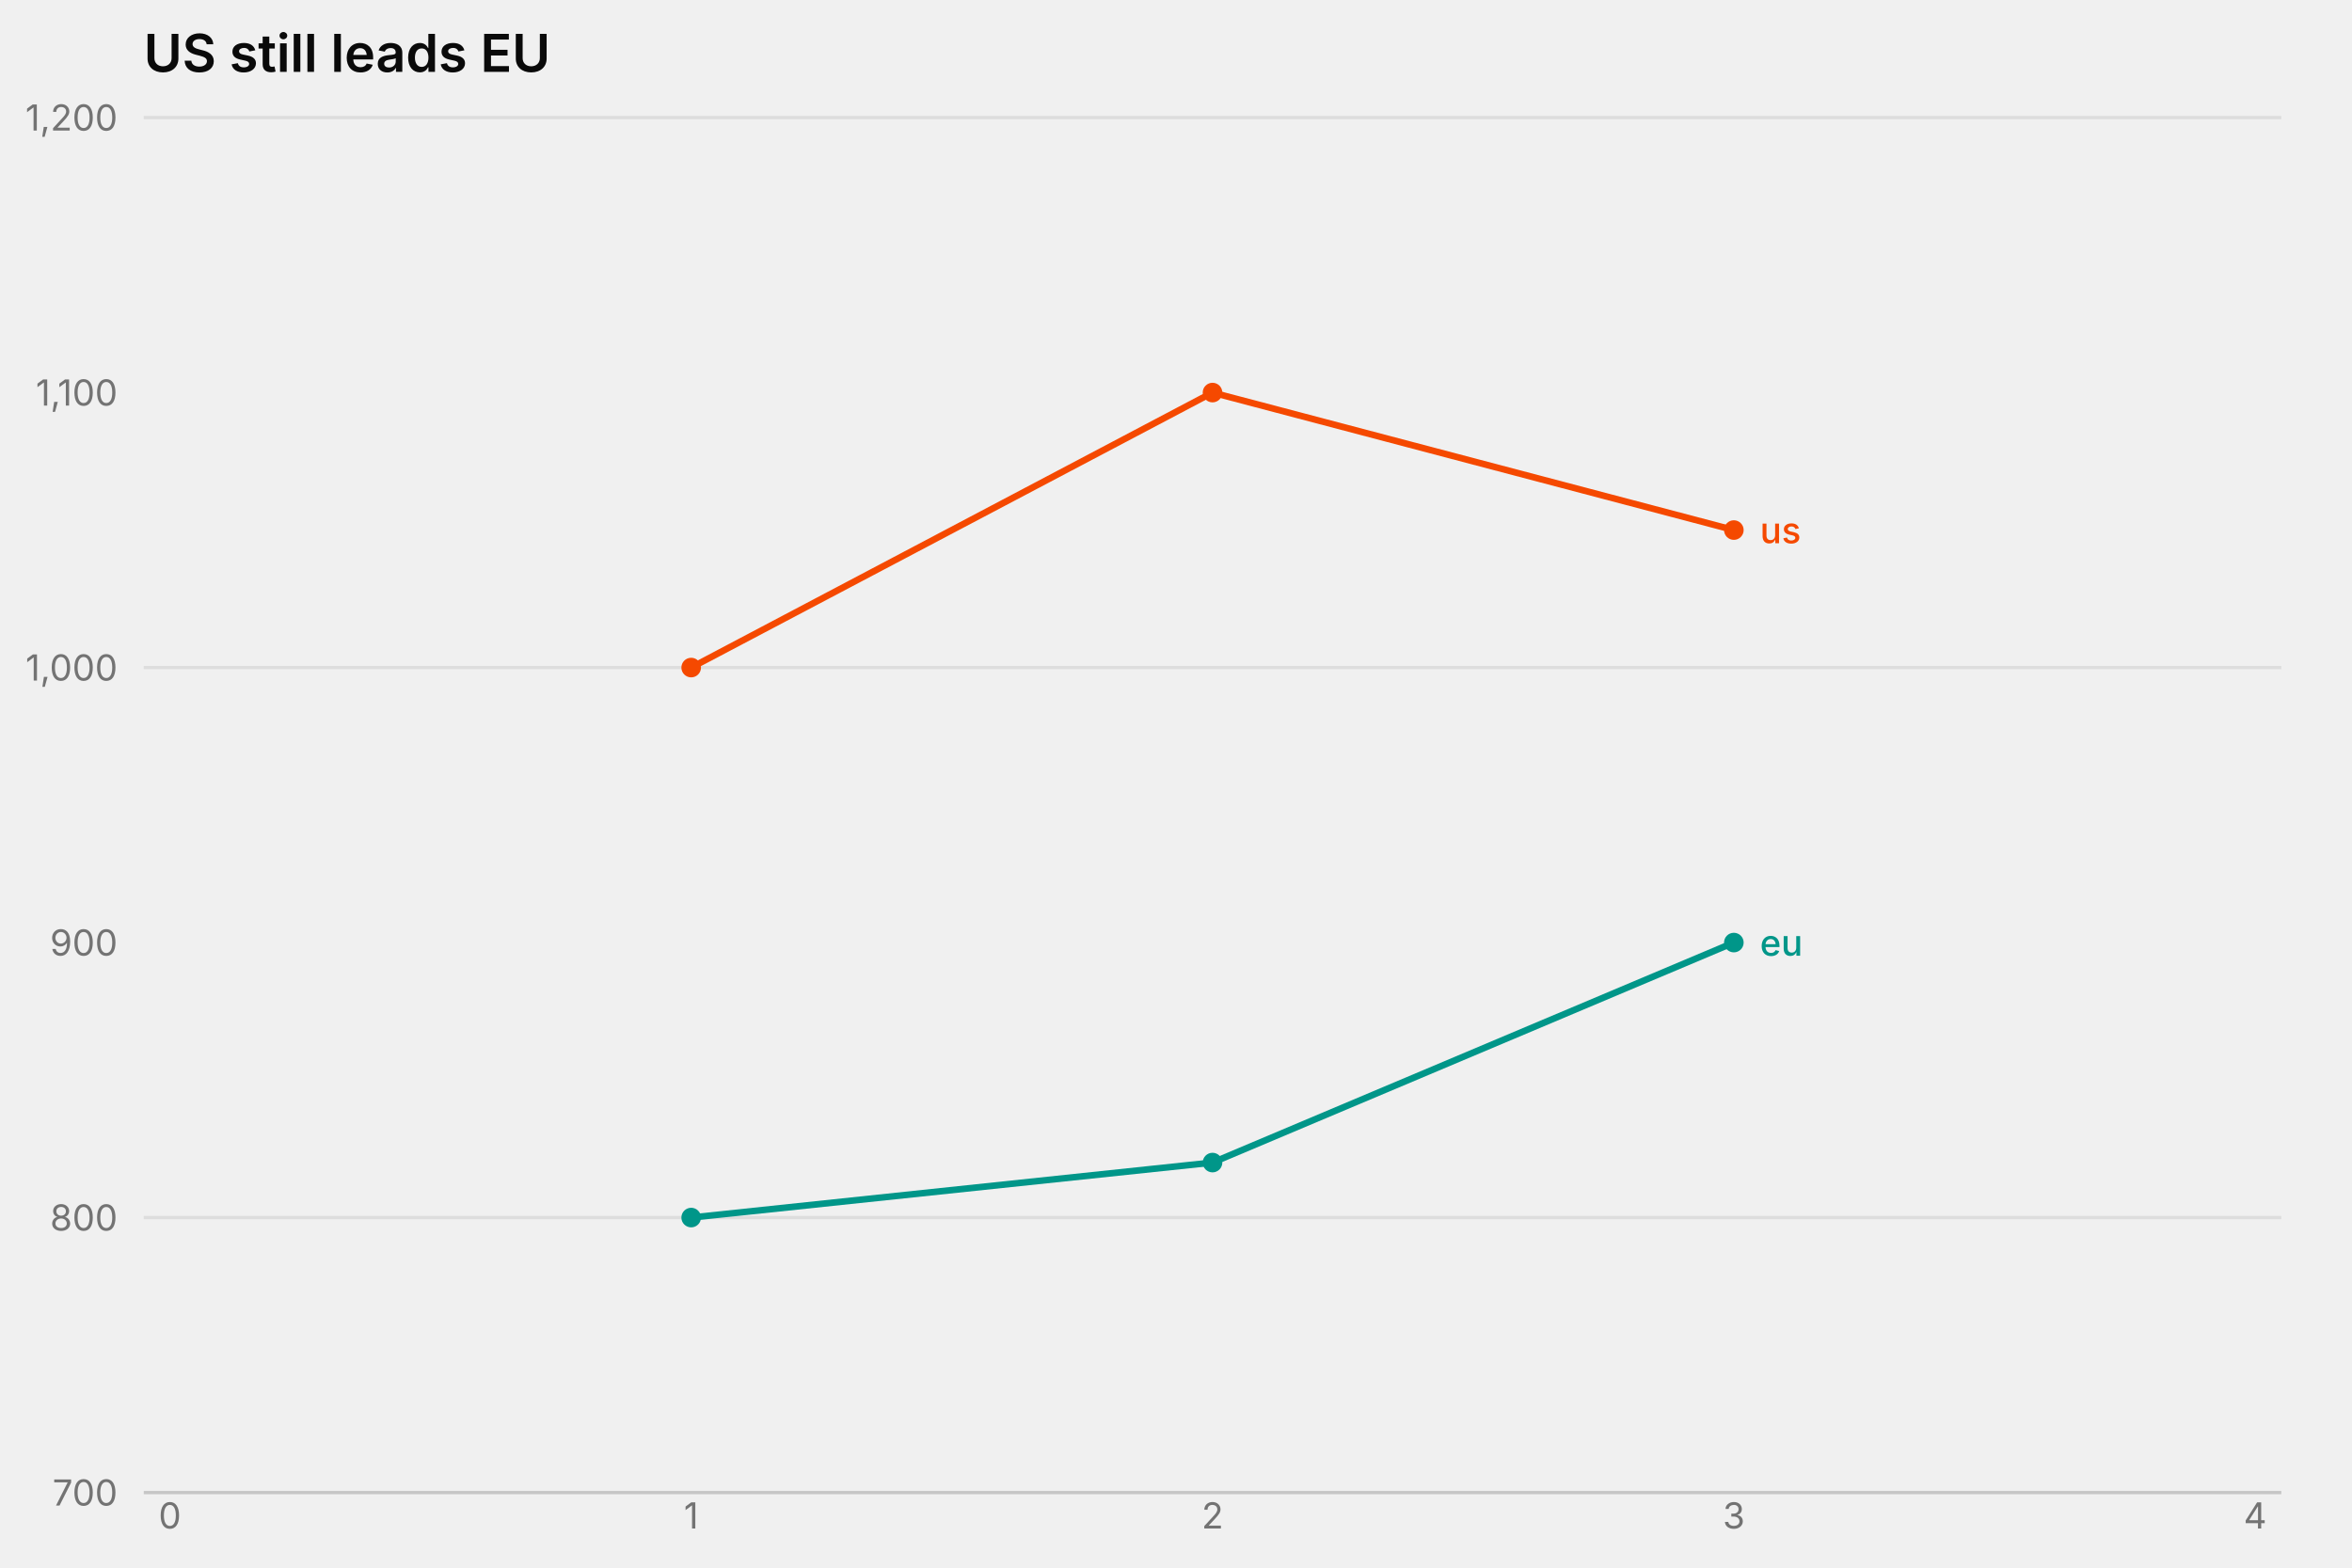
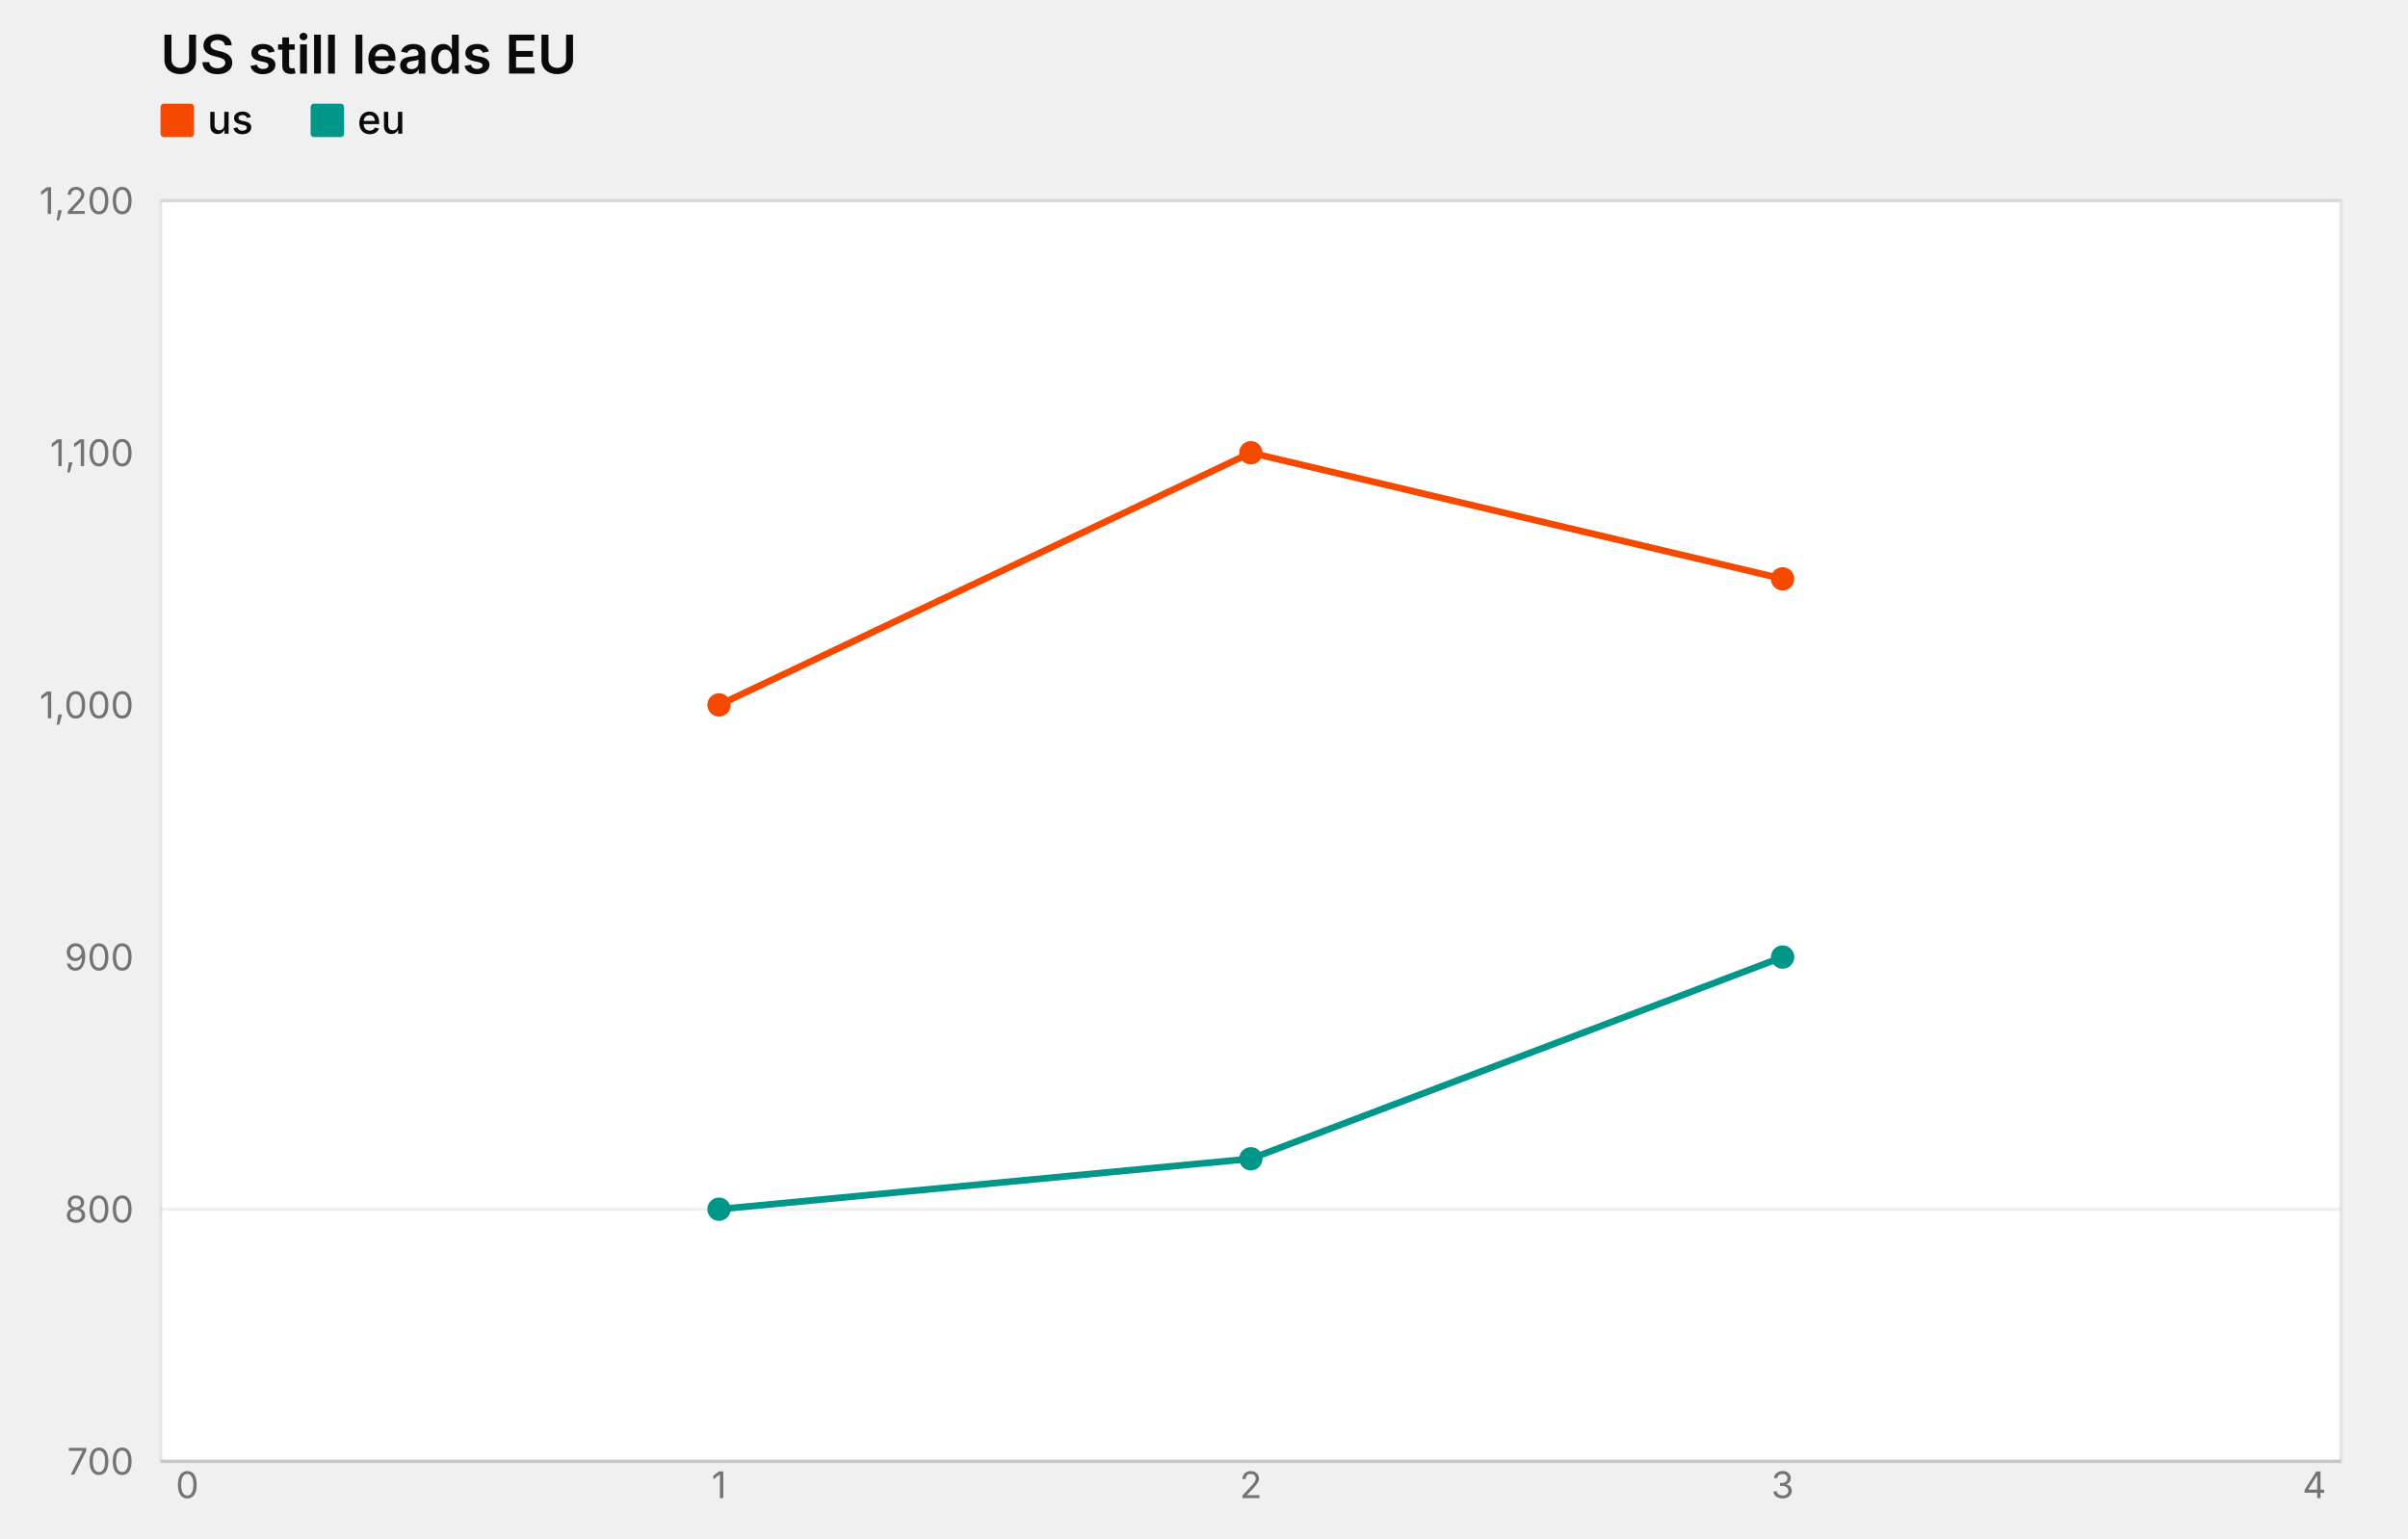
- <svg xmlns="http://www.w3.org/2000/svg" width="720" height="480" viewBox="0 0 720 480" role="img" aria-label="line chart: US still leads EU, 6 rows, series region" aria-labelledby="mv-e1001338f4d6a6a3-title" aria-describedby="mv-e1001338f4d6a6a3-desc" data-markvis="2" data-chart-type="line" data-id="mv-e1001338f4d6a6a3" font-family="Inter, ui-sans-serif, system-ui, -apple-system, &quot;Segoe UI&quot;, sans-serif" font-size="12">
-   <text x="44" y="22" text-anchor="start" font-size="16" font-weight="600" fill="#0A0A0A">US still leads EU</text>
-   <g fill="none" stroke="#0A0A0A" stroke-opacity="0.08" stroke-width="1">
-     <line x1="44" x2="698.36" y1="372.8" y2="372.8" />
-     <line x1="44" x2="698.36" y1="204.4" y2="204.4" />
-     <line x1="44" x2="698.36" y1="36" y2="36" />
+ <svg xmlns="http://www.w3.org/2000/svg" width="720" height="460" viewBox="0 0 720 460" role="img" aria-label="line chart: US still leads EU, 6 rows, series region" aria-labelledby="mv-e1001338f4d6a6a3-title" aria-describedby="mv-e1001338f4d6a6a3-desc" data-markvis="2" data-chart-type="line" data-id="mv-e1001338f4d6a6a3" font-family="Inter, ui-sans-serif, system-ui, -apple-system, &quot;Segoe UI&quot;, sans-serif" font-size="12">
+   <text x="48" y="22" text-anchor="start" font-size="16" font-weight="600" fill="#0A0A0A">US still leads EU</text>
+   <g font-size="12" font-weight="500" fill="#0A0A0A">
+     <rect x="48" y="31" width="10" height="10" fill="#F54900" rx="1" />
+     <text x="62" y="40" data-legend="us">us</text>
+     <rect x="92.88" y="31" width="10" height="10" fill="#009689" rx="1" />
+     <text x="106.88" y="40" data-legend="eu">eu</text>
  </g>
-   <path d="M44 457 L698.36 457" fill="none" stroke="#0A0A0A" stroke-opacity="0.18" stroke-width="1" />
+   <rect x="48" y="60" width="652" height="377" fill="#ffffff" data-plot-bg="1" />
+   <rect x="48" y="60" width="652" height="377" fill="none" stroke="#e5e5e5" stroke-width="1" data-plot-border="1" />
+   <g fill="none" stroke="#0A0A0A" stroke-opacity="0.06" stroke-width="1">
+     <line x1="48" x2="700" y1="361.6" y2="361.6" />
+     <line x1="48" x2="700" y1="60" y2="60" />
+   </g>
+   <path d="M48 437 L700 437" fill="none" stroke="#0A0A0A" stroke-opacity="0.14" stroke-width="1" />
  <g fill="#737373" font-size="11" font-weight="400">
-     <text x="36" y="457" text-anchor="end" dominant-baseline="middle">700</text>
-     <text x="36" y="372.8" text-anchor="end" dominant-baseline="middle">800</text>
-     <text x="36" y="288.6" text-anchor="end" dominant-baseline="middle">900</text>
-     <text x="36" y="204.4" text-anchor="end" dominant-baseline="middle">1,000</text>
-     <text x="36" y="120.2" text-anchor="end" dominant-baseline="middle">1,100</text>
-     <text x="36" y="36" text-anchor="end" dominant-baseline="middle">1,200</text>
-     <text x="52" y="468" text-anchor="middle" font-size="11" data-full-label="0">0</text>
-     <text x="211.59" y="468" text-anchor="middle" font-size="11" data-full-label="1">1</text>
-     <text x="371.18" y="468" text-anchor="middle" font-size="11" data-full-label="2">2</text>
-     <text x="530.77" y="468" text-anchor="middle" font-size="11" data-full-label="3">3</text>
-     <text x="690.36" y="468" text-anchor="middle" font-size="11" data-full-label="4">4</text>
+     <text x="40" y="437" text-anchor="end" dominant-baseline="middle">700</text>
+     <text x="40" y="361.6" text-anchor="end" dominant-baseline="middle">800</text>
+     <text x="40" y="286.2" text-anchor="end" dominant-baseline="middle">900</text>
+     <text x="40" y="210.8" text-anchor="end" dominant-baseline="middle">1,000</text>
+     <text x="40" y="135.4" text-anchor="end" dominant-baseline="middle">1,100</text>
+     <text x="40" y="60" text-anchor="end" dominant-baseline="middle">1,200</text>
+     <text x="56" y="448" text-anchor="middle" font-size="11" data-full-label="0">0</text>
+     <text x="215" y="448" text-anchor="middle" font-size="11" data-full-label="1">1</text>
+     <text x="374" y="448" text-anchor="middle" font-size="11" data-full-label="2">2</text>
+     <text x="533" y="448" text-anchor="middle" font-size="11" data-full-label="3">3</text>
+     <text x="692" y="448" text-anchor="middle" font-size="11" data-full-label="4">4</text>
  </g>
  <g fill="none">
-     <path d="M211.59 204.4 L371.18 120.2 L530.77 162.3" fill="none" stroke="#F54900" stroke-width="2" stroke-linejoin="round" stroke-linecap="round" data-series="us" />
-     <circle cx="211.59" cy="204.4" r="3" fill="#F54900" stroke="none" data-series="us" />
-     <circle cx="371.18" cy="120.2" r="3" fill="#F54900" stroke="none" data-series="us" />
-     <circle cx="530.77" cy="162.3" r="3" fill="#F54900" stroke="none" data-series="us" />
-     <path d="M211.59 372.8 L371.18 355.96 L530.77 288.6" fill="none" stroke="#009689" stroke-width="2" stroke-linejoin="round" stroke-linecap="round" data-series="eu" />
-     <circle cx="211.59" cy="372.8" r="3" fill="#009689" stroke="none" data-series="eu" />
-     <circle cx="371.18" cy="355.96" r="3" fill="#009689" stroke="none" data-series="eu" />
-     <circle cx="530.77" cy="288.6" r="3" fill="#009689" stroke="none" data-series="eu" />
-   </g>
-   <g font-size="11" font-weight="500">
-     <text x="538.77" y="162.3" text-anchor="start" dominant-baseline="middle" fill="#F54900" data-end-label="us">us</text>
-     <text x="538.77" y="288.6" text-anchor="start" dominant-baseline="middle" fill="#009689" data-end-label="eu">eu</text>
+     <path d="M215 210.8 L374 135.4 L533 173.1" fill="none" stroke="#F54900" stroke-width="2" stroke-linejoin="round" stroke-linecap="round" data-series="us" />
+     <circle cx="215" cy="210.8" r="3.5" fill="#F54900" stroke="none" data-series="us" />
+     <circle cx="374" cy="135.4" r="3.5" fill="#F54900" stroke="none" data-series="us" />
+     <circle cx="533" cy="173.1" r="3.5" fill="#F54900" stroke="none" data-series="us" />
+     <path d="M215 361.6 L374 346.52 L533 286.2" fill="none" stroke="#009689" stroke-width="2" stroke-linejoin="round" stroke-linecap="round" data-series="eu" />
+     <circle cx="215" cy="361.6" r="3.5" fill="#009689" stroke="none" data-series="eu" />
+     <circle cx="374" cy="346.52" r="3.5" fill="#009689" stroke="none" data-series="eu" />
+     <circle cx="533" cy="286.2" r="3.5" fill="#009689" stroke="none" data-series="eu" />
  </g>
</svg>
